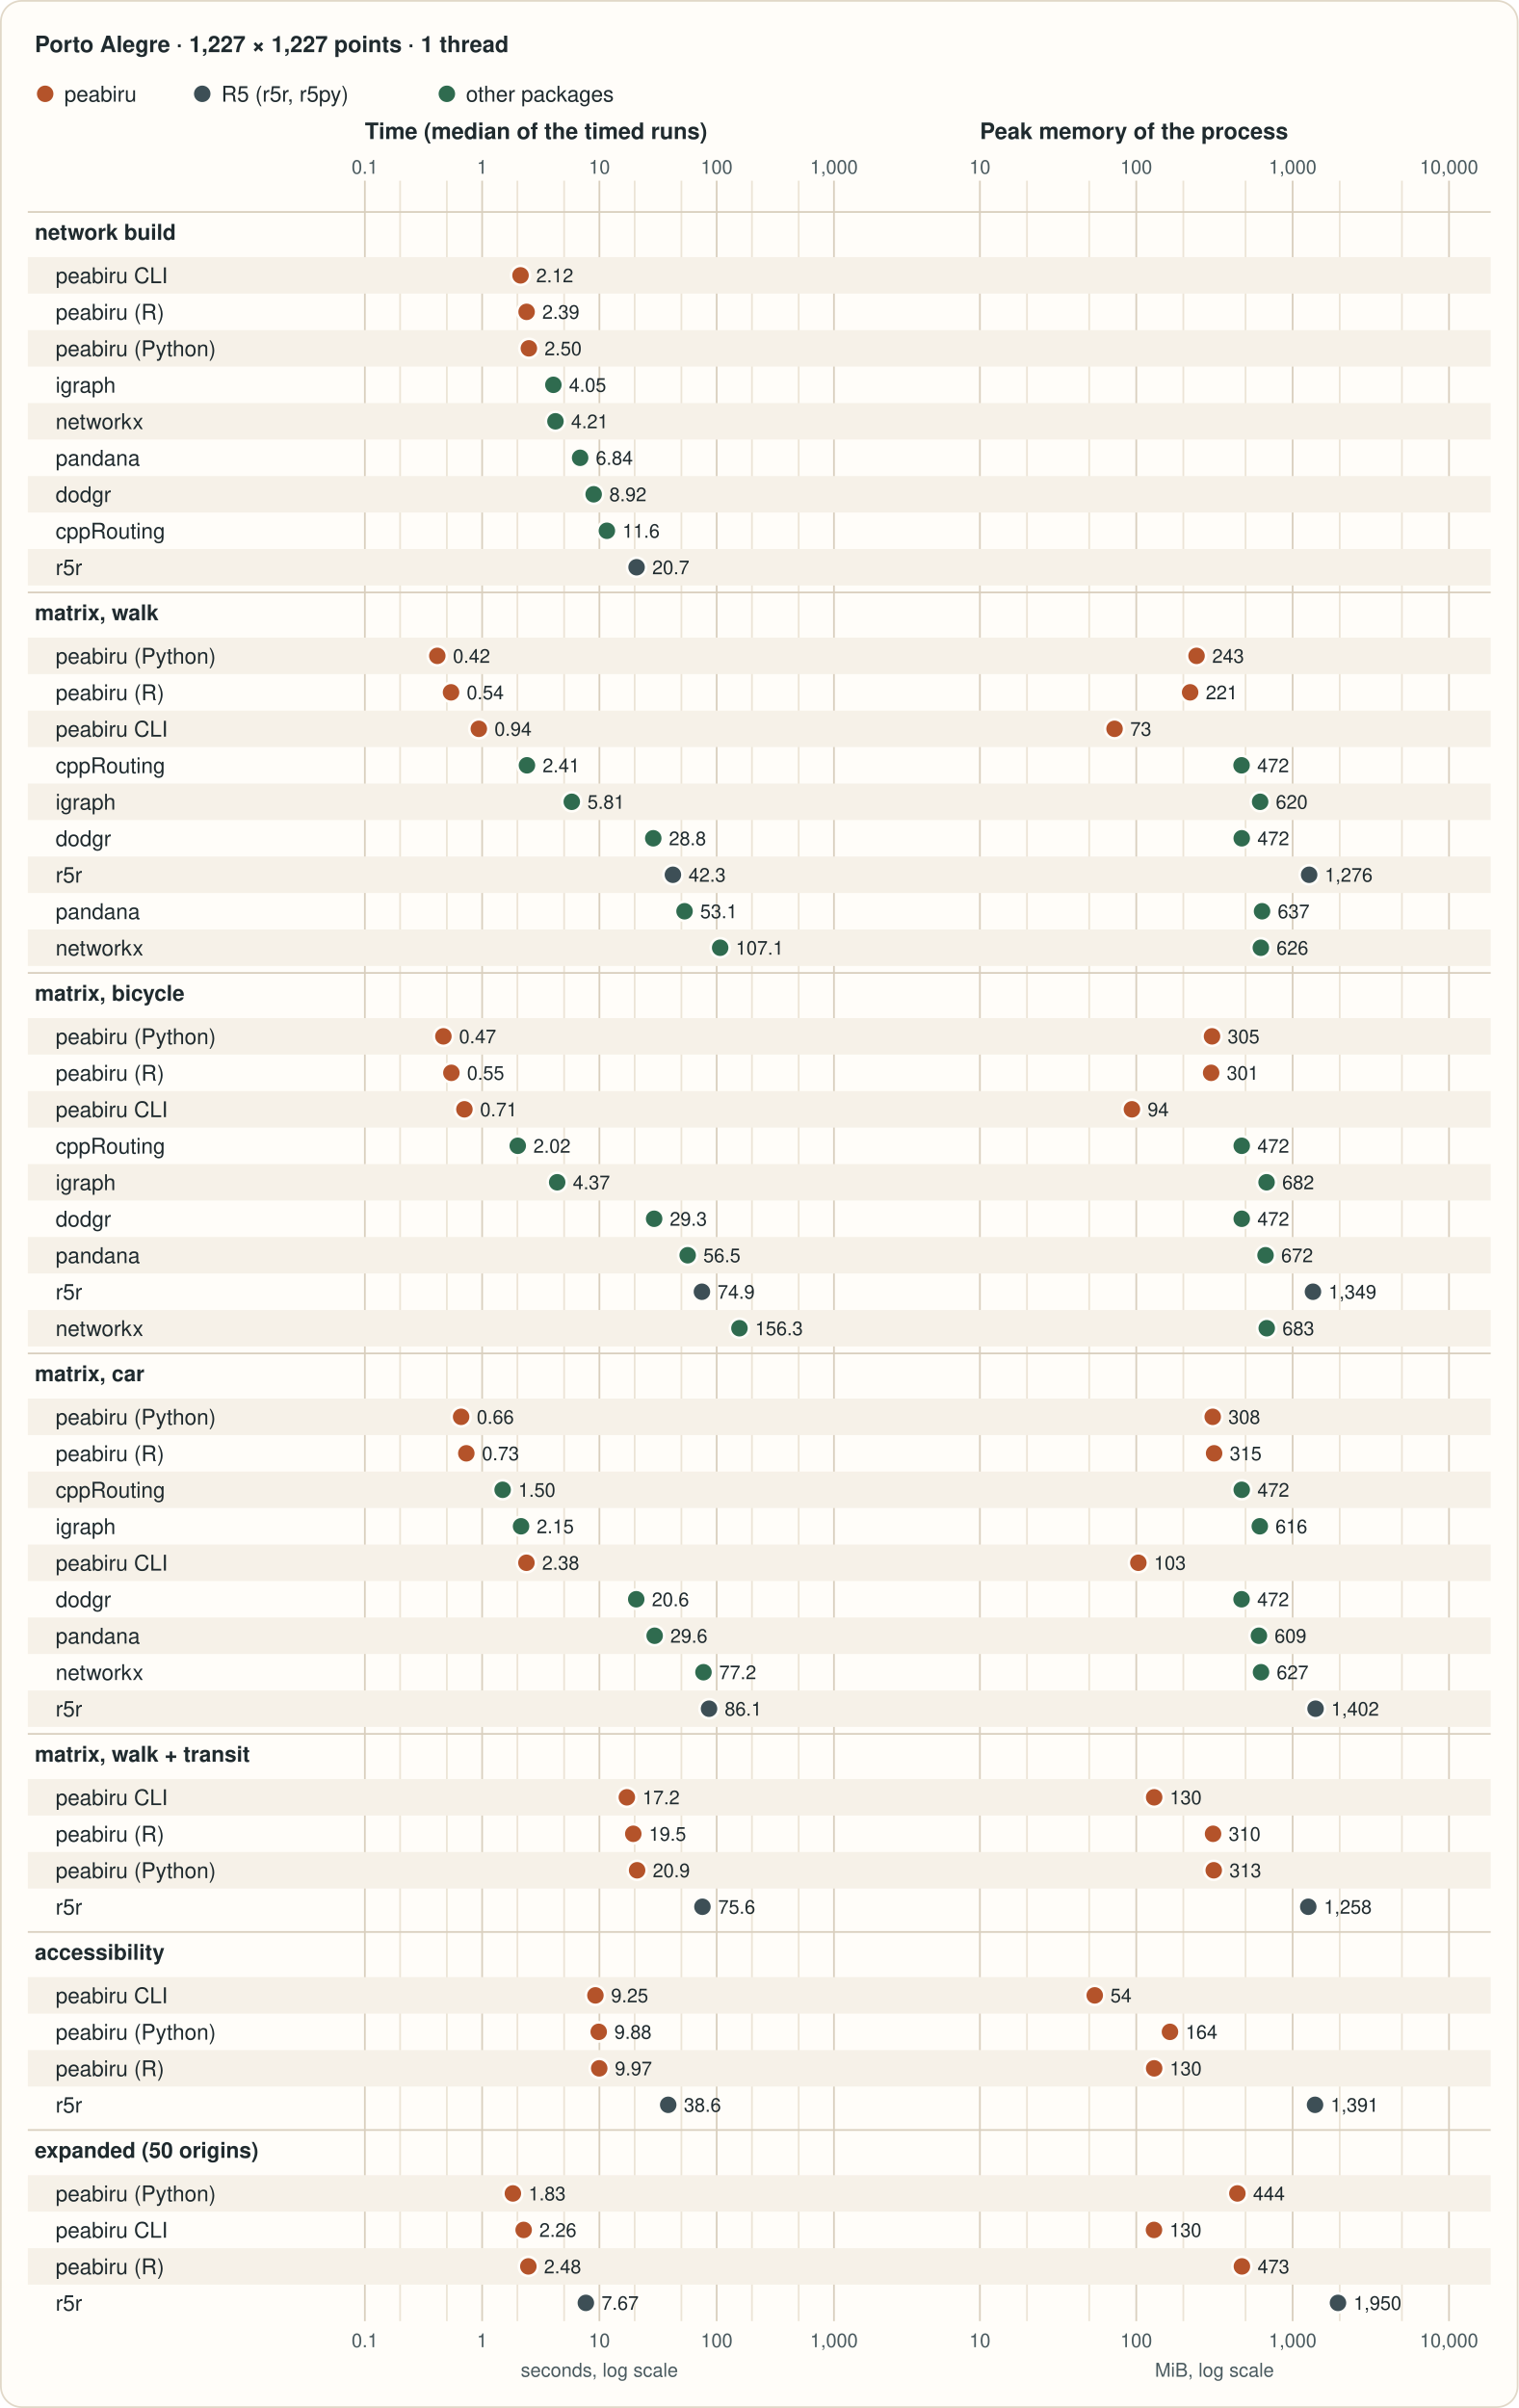
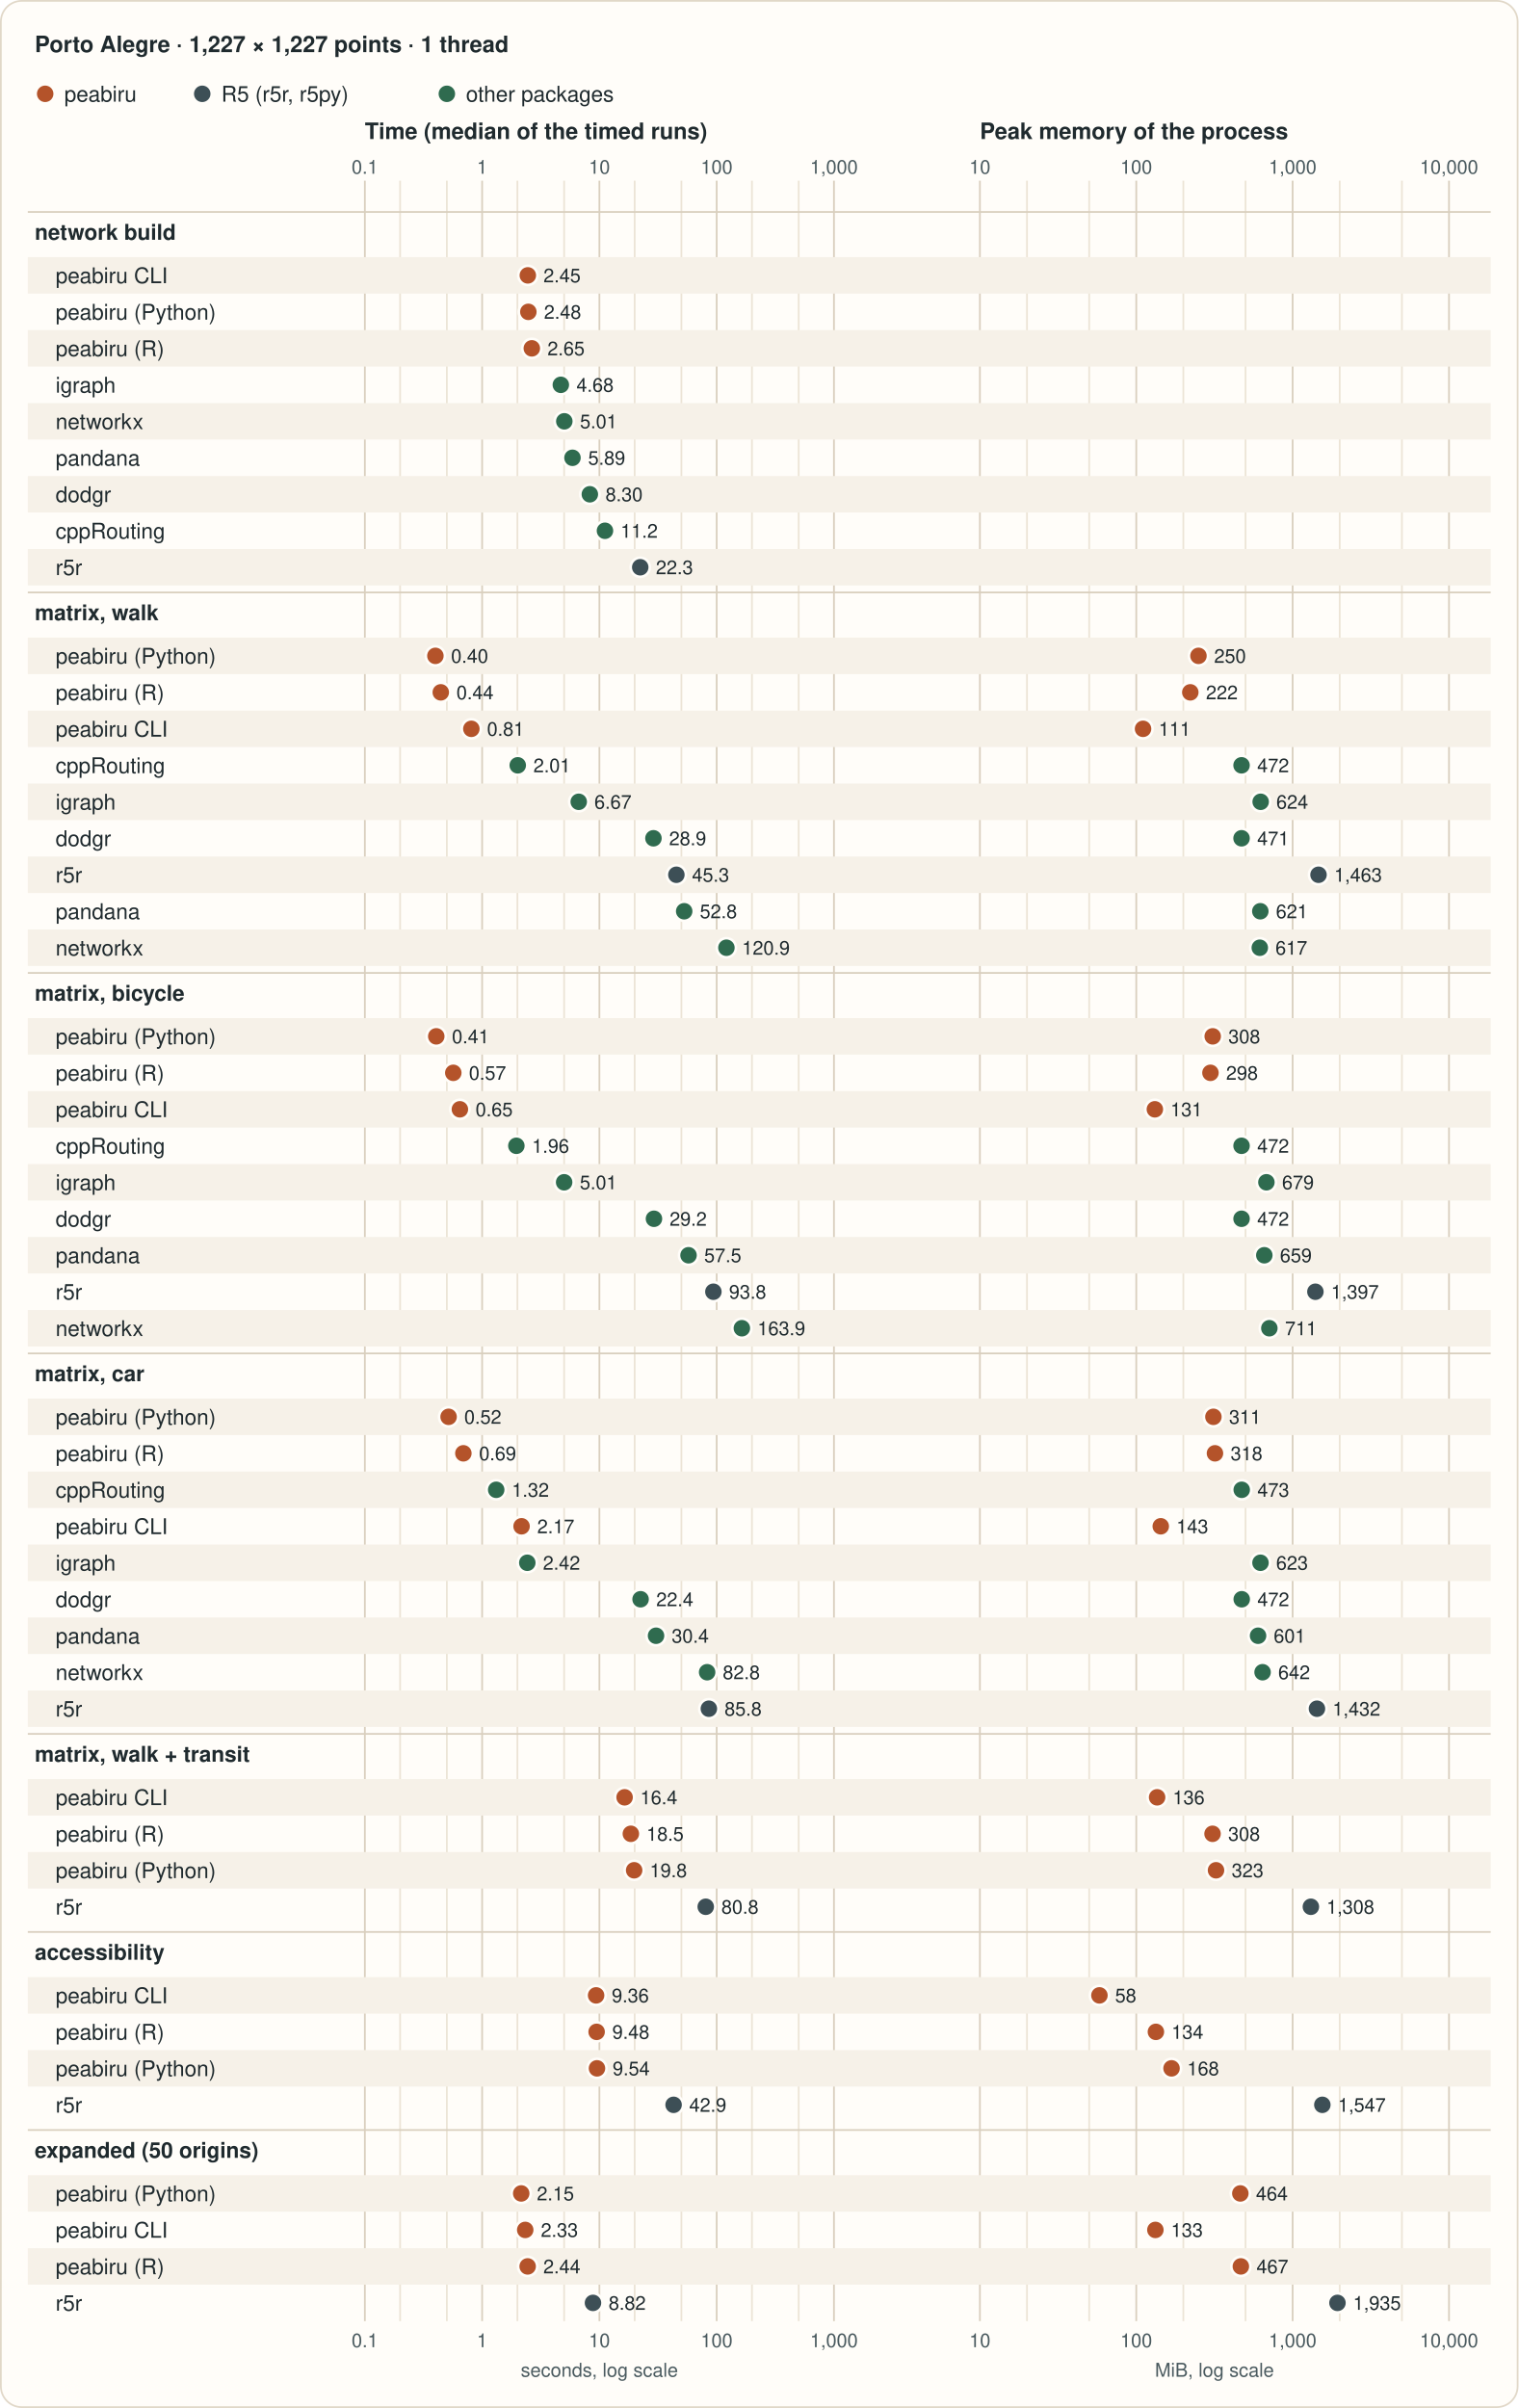
<svg xmlns="http://www.w3.org/2000/svg" viewBox="0 0 874 1386" width="874" height="1386" role="img" aria-labelledby="title desc">
  <style>
    .panel { fill: #fffdf9; stroke: #e1d8c8; }
    .t { font-family: 'Helvetica Neue', Helvetica, Arial, sans-serif; font-size: 13px; fill: #1f2a2e; }
    .s { font-size: 12.5px; }
    .xs { font-size: 11px; fill: #4a5a5f; }
    .v { fill: #1f2a2e; font-variant-numeric: tabular-nums; }
    .h { font-weight: 700; }
    .band { fill: #f6f1e8; }
    .sep { stroke: #d9cfbe; stroke-width: 1; }
    .grid { stroke: #d9cfbe; stroke-width: 1; }
    .grid2 { stroke: #ece4d6; stroke-width: 1; }
    circle { stroke: #fffdf9; stroke-width: 1.5; }
    .f-peabiru { fill: #b4532a; }
    .f-r5 { fill: #3d4f56; }
    .f-other { fill: #2f6b4f; }
    @media (prefers-color-scheme: dark) {
      .panel { fill: #1d2427; stroke: #34403f; }
      .t { fill: #ece6da; }
      .xs { fill: #a9b4b6; }
      .v { fill: #ece6da; }
      .band { fill: #222a2d; }
      .sep, .grid { stroke: #3e4a4c; }
      .grid2 { stroke: #2c3538; }
      circle { stroke: #1d2427; }
      .f-peabiru { fill: #e98a5c; }
      .f-r5 { fill: #c6d0d2; }
      .f-other { fill: #6fbf95; }
    }
  </style>
  <rect class="panel" x="0.5" y="0.5" width="873" height="1385" rx="12" />
  <text class="t h" x="20" y="30">Porto Alegre · 1,227 × 1,227 points · 1 thread</text>
  <circle class="f-peabiru" cx="26" cy="54" r="5.5" />
  <text class="t s" x="37" y="58.5">peabiru</text>
  <circle class="f-r5" cx="116.4" cy="54" r="5.5" />
  <text class="t s" x="127.4" y="58.5">R5 (r5r, r5py)</text>
  <circle class="f-other" cx="257.2" cy="54" r="5.5" />
  <text class="t s" x="268.2" y="58.5">other packages</text>
  <text class="t h" x="210" y="80">Time (median of the timed runs)</text>
  <line class="grid" x1="210.0" y1="104" x2="210.0" y2="1336" />
  <text class="t xs" x="210.0" y="100" text-anchor="middle">0.1</text>
  <text class="t xs" x="210.0" y="1351" text-anchor="middle">0.1</text>
  <line class="grid2" x1="230.3" y1="104" x2="230.3" y2="1336" />
  <line class="grid2" x1="257.2" y1="104" x2="257.2" y2="1336" />
  <line class="grid" x1="277.5" y1="104" x2="277.5" y2="1336" />
  <text class="t xs" x="277.5" y="100" text-anchor="middle">1</text>
  <text class="t xs" x="277.5" y="1351" text-anchor="middle">1</text>
  <line class="grid2" x1="297.8" y1="104" x2="297.8" y2="1336" />
  <line class="grid2" x1="324.7" y1="104" x2="324.7" y2="1336" />
  <line class="grid" x1="345.0" y1="104" x2="345.0" y2="1336" />
  <text class="t xs" x="345.0" y="100" text-anchor="middle">10</text>
  <text class="t xs" x="345.0" y="1351" text-anchor="middle">10</text>
  <line class="grid2" x1="365.3" y1="104" x2="365.3" y2="1336" />
  <line class="grid2" x1="392.2" y1="104" x2="392.2" y2="1336" />
  <line class="grid" x1="412.5" y1="104" x2="412.5" y2="1336" />
  <text class="t xs" x="412.5" y="100" text-anchor="middle">100</text>
  <text class="t xs" x="412.5" y="1351" text-anchor="middle">100</text>
  <line class="grid2" x1="432.8" y1="104" x2="432.8" y2="1336" />
  <line class="grid2" x1="459.7" y1="104" x2="459.7" y2="1336" />
  <line class="grid" x1="480.0" y1="104" x2="480.0" y2="1336" />
  <text class="t xs" x="480.0" y="100" text-anchor="middle">1,000</text>
  <text class="t xs" x="480.0" y="1351" text-anchor="middle">1,000</text>
  <text class="t xs" x="345.0" y="1368" text-anchor="middle">seconds, log scale</text>
  <text class="t h" x="564" y="80">Peak memory of the process</text>
  <line class="grid" x1="564.0" y1="104" x2="564.0" y2="1336" />
  <text class="t xs" x="564.0" y="100" text-anchor="middle">10</text>
  <text class="t xs" x="564.0" y="1351" text-anchor="middle">10</text>
  <line class="grid2" x1="591.1" y1="104" x2="591.1" y2="1336" />
  <line class="grid2" x1="626.9" y1="104" x2="626.9" y2="1336" />
  <line class="grid" x1="654.0" y1="104" x2="654.0" y2="1336" />
  <text class="t xs" x="654.0" y="100" text-anchor="middle">100</text>
  <text class="t xs" x="654.0" y="1351" text-anchor="middle">100</text>
  <line class="grid2" x1="681.1" y1="104" x2="681.1" y2="1336" />
  <line class="grid2" x1="716.9" y1="104" x2="716.9" y2="1336" />
  <line class="grid" x1="744.0" y1="104" x2="744.0" y2="1336" />
  <text class="t xs" x="744.0" y="100" text-anchor="middle">1,000</text>
  <text class="t xs" x="744.0" y="1351" text-anchor="middle">1,000</text>
  <line class="grid2" x1="771.1" y1="104" x2="771.1" y2="1336" />
  <line class="grid2" x1="806.9" y1="104" x2="806.9" y2="1336" />
  <line class="grid" x1="834.0" y1="104" x2="834.0" y2="1336" />
  <text class="t xs" x="834.0" y="100" text-anchor="middle">10,000</text>
  <text class="t xs" x="834.0" y="1351" text-anchor="middle">10,000</text>
  <text class="t xs" x="699.0" y="1368" text-anchor="middle">MiB, log scale</text>
  <text class="t h s" x="20" y="138">network build</text>
  <line class="sep" x1="16" y1="122" x2="858" y2="122" />
  <rect class="band" x="16" y="148" width="842" height="21" />
  <text class="t s" x="32" y="163.0">peabiru CLI</text>
-   <circle class="f-peabiru" cx="299.6" cy="158.5" r="5.5" />
-   <text class="t xs v" x="308.6" y="162.5" text-anchor="start">2.12</text>
-   <text class="t s" x="32" y="184.0">peabiru (R)</text>
-   <circle class="f-peabiru" cx="303.1" cy="179.5" r="5.5" />
-   <text class="t xs v" x="312.1" y="183.5" text-anchor="start">2.39</text>
+   <circle class="f-peabiru" cx="303.8" cy="158.5" r="5.5" />
+   <text class="t xs v" x="312.8" y="162.5" text-anchor="start">2.45</text>
+   <text class="t s" x="32" y="184.0">peabiru (Python)</text>
+   <circle class="f-peabiru" cx="304.1" cy="179.5" r="5.5" />
+   <text class="t xs v" x="313.1" y="183.5" text-anchor="start">2.48</text>
  <rect class="band" x="16" y="190" width="842" height="21" />
-   <text class="t s" x="32" y="205.0">peabiru (Python)</text>
-   <circle class="f-peabiru" cx="304.4" cy="200.5" r="5.5" />
-   <text class="t xs v" x="313.4" y="204.5" text-anchor="start">2.50</text>
+   <text class="t s" x="32" y="205.0">peabiru (R)</text>
+   <circle class="f-peabiru" cx="306.1" cy="200.5" r="5.5" />
+   <text class="t xs v" x="315.1" y="204.5" text-anchor="start">2.65</text>
  <text class="t s" x="32" y="226.0">igraph</text>
-   <circle class="f-other" cx="318.5" cy="221.5" r="5.5" />
-   <text class="t xs v" x="327.5" y="225.5" text-anchor="start">4.05</text>
+   <circle class="f-other" cx="322.8" cy="221.5" r="5.5" />
+   <text class="t xs v" x="331.8" y="225.5" text-anchor="start">4.68</text>
  <rect class="band" x="16" y="232" width="842" height="21" />
  <text class="t s" x="32" y="247.0">networkx</text>
-   <circle class="f-other" cx="319.7" cy="242.5" r="5.5" />
-   <text class="t xs v" x="328.7" y="246.5" text-anchor="start">4.21</text>
+   <circle class="f-other" cx="324.8" cy="242.5" r="5.5" />
+   <text class="t xs v" x="333.8" y="246.5" text-anchor="start">5.01</text>
  <text class="t s" x="32" y="268.0">pandana</text>
-   <circle class="f-other" cx="333.9" cy="263.5" r="5.5" />
-   <text class="t xs v" x="342.9" y="267.5" text-anchor="start">6.84</text>
+   <circle class="f-other" cx="329.5" cy="263.5" r="5.5" />
+   <text class="t xs v" x="338.5" y="267.5" text-anchor="start">5.89</text>
  <rect class="band" x="16" y="274" width="842" height="21" />
  <text class="t s" x="32" y="289.0">dodgr</text>
-   <circle class="f-other" cx="341.7" cy="284.5" r="5.5" />
-   <text class="t xs v" x="350.7" y="288.5" text-anchor="start">8.92</text>
+   <circle class="f-other" cx="339.5" cy="284.5" r="5.5" />
+   <text class="t xs v" x="348.5" y="288.5" text-anchor="start">8.30</text>
  <text class="t s" x="32" y="310.0">cppRouting</text>
-   <circle class="f-other" cx="349.3" cy="305.5" r="5.5" />
-   <text class="t xs v" x="358.3" y="309.5" text-anchor="start">11.6</text>
+   <circle class="f-other" cx="348.2" cy="305.5" r="5.5" />
+   <text class="t xs v" x="357.2" y="309.5" text-anchor="start">11.2</text>
  <rect class="band" x="16" y="316" width="842" height="21" />
  <text class="t s" x="32" y="331.0">r5r</text>
-   <circle class="f-r5" cx="366.4" cy="326.5" r="5.5" />
-   <text class="t xs v" x="375.4" y="330.5" text-anchor="start">20.7</text>
+   <circle class="f-r5" cx="368.5" cy="326.5" r="5.5" />
+   <text class="t xs v" x="377.5" y="330.5" text-anchor="start">22.3</text>
  <text class="t h s" x="20" y="357">matrix, walk</text>
  <line class="sep" x1="16" y1="341" x2="858" y2="341" />
  <rect class="band" x="16" y="367" width="842" height="21" />
  <text class="t s" x="32" y="382.0">peabiru (Python)</text>
-   <circle class="f-peabiru" cx="251.7" cy="377.5" r="5.5" />
-   <text class="t xs v" x="260.7" y="381.5" text-anchor="start">0.42</text>
-   <circle class="f-peabiru" cx="688.7" cy="377.5" r="5.5" />
-   <text class="t xs v" x="697.7" y="381.5" text-anchor="start">243</text>
+   <circle class="f-peabiru" cx="250.6" cy="377.5" r="5.5" />
+   <text class="t xs v" x="259.6" y="381.5" text-anchor="start">0.40</text>
+   <circle class="f-peabiru" cx="689.8" cy="377.5" r="5.5" />
+   <text class="t xs v" x="698.8" y="381.5" text-anchor="start">250</text>
  <text class="t s" x="32" y="403.0">peabiru (R)</text>
-   <circle class="f-peabiru" cx="259.6" cy="398.5" r="5.5" />
-   <text class="t xs v" x="268.6" y="402.5" text-anchor="start">0.54</text>
-   <circle class="f-peabiru" cx="685.0" cy="398.5" r="5.5" />
-   <text class="t xs v" x="694.0" y="402.5" text-anchor="start">221</text>
+   <circle class="f-peabiru" cx="253.7" cy="398.5" r="5.5" />
+   <text class="t xs v" x="262.7" y="402.5" text-anchor="start">0.44</text>
+   <circle class="f-peabiru" cx="685.1" cy="398.5" r="5.5" />
+   <text class="t xs v" x="694.1" y="402.5" text-anchor="start">222</text>
  <rect class="band" x="16" y="409" width="842" height="21" />
  <text class="t s" x="32" y="424.0">peabiru CLI</text>
-   <circle class="f-peabiru" cx="275.6" cy="419.5" r="5.5" />
-   <text class="t xs v" x="284.6" y="423.5" text-anchor="start">0.94</text>
-   <circle class="f-peabiru" cx="641.5" cy="419.5" r="5.5" />
-   <text class="t xs v" x="650.5" y="423.5" text-anchor="start">73</text>
+   <circle class="f-peabiru" cx="271.3" cy="419.5" r="5.5" />
+   <text class="t xs v" x="280.3" y="423.5" text-anchor="start">0.81</text>
+   <circle class="f-peabiru" cx="657.9" cy="419.5" r="5.5" />
+   <text class="t xs v" x="666.9" y="423.5" text-anchor="start">111</text>
  <text class="t s" x="32" y="445.0">cppRouting</text>
-   <circle class="f-other" cx="303.3" cy="440.5" r="5.5" />
-   <text class="t xs v" x="312.3" y="444.5" text-anchor="start">2.41</text>
+   <circle class="f-other" cx="298.0" cy="440.5" r="5.5" />
+   <text class="t xs v" x="307.0" y="444.5" text-anchor="start">2.01</text>
  <circle class="f-other" cx="714.6" cy="440.5" r="5.5" />
  <text class="t xs v" x="723.6" y="444.5" text-anchor="start">472</text>
  <rect class="band" x="16" y="451" width="842" height="21" />
  <text class="t s" x="32" y="466.0">igraph</text>
-   <circle class="f-other" cx="329.1" cy="461.5" r="5.5" />
-   <text class="t xs v" x="338.1" y="465.5" text-anchor="start">5.81</text>
-   <circle class="f-other" cx="725.3" cy="461.5" r="5.5" />
-   <text class="t xs v" x="734.3" y="465.5" text-anchor="start">620</text>
+   <circle class="f-other" cx="333.1" cy="461.5" r="5.5" />
+   <text class="t xs v" x="342.1" y="465.5" text-anchor="start">6.67</text>
+   <circle class="f-other" cx="725.6" cy="461.5" r="5.5" />
+   <text class="t xs v" x="734.6" y="465.5" text-anchor="start">624</text>
  <text class="t s" x="32" y="487.0">dodgr</text>
-   <circle class="f-other" cx="376.0" cy="482.5" r="5.5" />
-   <text class="t xs v" x="385.0" y="486.5" text-anchor="start">28.8</text>
-   <circle class="f-other" cx="714.7" cy="482.5" r="5.5" />
-   <text class="t xs v" x="723.7" y="486.5" text-anchor="start">472</text>
+   <circle class="f-other" cx="376.1" cy="482.5" r="5.5" />
+   <text class="t xs v" x="385.1" y="486.5" text-anchor="start">28.9</text>
+   <circle class="f-other" cx="714.6" cy="482.5" r="5.5" />
+   <text class="t xs v" x="723.6" y="486.5" text-anchor="start">471</text>
  <rect class="band" x="16" y="493" width="842" height="21" />
  <text class="t s" x="32" y="508.0">r5r</text>
-   <circle class="f-r5" cx="387.3" cy="503.5" r="5.5" />
-   <text class="t xs v" x="396.3" y="507.5" text-anchor="start">42.3</text>
-   <circle class="f-r5" cx="753.5" cy="503.5" r="5.5" />
-   <text class="t xs v" x="762.5" y="507.5" text-anchor="start">1,276</text>
+   <circle class="f-r5" cx="389.3" cy="503.5" r="5.5" />
+   <text class="t xs v" x="398.3" y="507.5" text-anchor="start">45.3</text>
+   <circle class="f-r5" cx="758.9" cy="503.5" r="5.5" />
+   <text class="t xs v" x="767.9" y="507.5" text-anchor="start">1,463</text>
  <text class="t s" x="32" y="529.0">pandana</text>
-   <circle class="f-other" cx="394.0" cy="524.5" r="5.5" />
-   <text class="t xs v" x="403.0" y="528.5" text-anchor="start">53.1</text>
-   <circle class="f-other" cx="726.4" cy="524.5" r="5.5" />
-   <text class="t xs v" x="735.4" y="528.5" text-anchor="start">637</text>
+   <circle class="f-other" cx="393.8" cy="524.5" r="5.5" />
+   <text class="t xs v" x="402.8" y="528.5" text-anchor="start">52.8</text>
+   <circle class="f-other" cx="725.4" cy="524.5" r="5.5" />
+   <text class="t xs v" x="734.4" y="528.5" text-anchor="start">621</text>
  <rect class="band" x="16" y="535" width="842" height="21" />
  <text class="t s" x="32" y="550.0">networkx</text>
-   <circle class="f-other" cx="414.5" cy="545.5" r="5.5" />
-   <text class="t xs v" x="423.5" y="549.5" text-anchor="start">107.1</text>
-   <circle class="f-other" cx="725.7" cy="545.5" r="5.5" />
-   <text class="t xs v" x="734.7" y="549.5" text-anchor="start">626</text>
+   <circle class="f-other" cx="418.1" cy="545.5" r="5.5" />
+   <text class="t xs v" x="427.1" y="549.5" text-anchor="start">120.9</text>
+   <circle class="f-other" cx="725.1" cy="545.5" r="5.5" />
+   <text class="t xs v" x="734.1" y="549.5" text-anchor="start">617</text>
  <text class="t h s" x="20" y="576">matrix, bicycle</text>
  <line class="sep" x1="16" y1="560" x2="858" y2="560" />
  <rect class="band" x="16" y="586" width="842" height="21" />
  <text class="t s" x="32" y="601.0">peabiru (Python)</text>
-   <circle class="f-peabiru" cx="255.2" cy="596.5" r="5.5" />
-   <text class="t xs v" x="264.2" y="600.5" text-anchor="start">0.47</text>
-   <circle class="f-peabiru" cx="697.6" cy="596.5" r="5.5" />
-   <text class="t xs v" x="706.6" y="600.5" text-anchor="start">305</text>
+   <circle class="f-peabiru" cx="251.1" cy="596.5" r="5.5" />
+   <text class="t xs v" x="260.1" y="600.5" text-anchor="start">0.41</text>
+   <circle class="f-peabiru" cx="698.0" cy="596.5" r="5.5" />
+   <text class="t xs v" x="707.0" y="600.5" text-anchor="start">308</text>
  <text class="t s" x="32" y="622.0">peabiru (R)</text>
-   <circle class="f-peabiru" cx="259.8" cy="617.5" r="5.5" />
-   <text class="t xs v" x="268.8" y="621.5" text-anchor="start">0.55</text>
-   <circle class="f-peabiru" cx="697.1" cy="617.5" r="5.5" />
-   <text class="t xs v" x="706.1" y="621.5" text-anchor="start">301</text>
+   <circle class="f-peabiru" cx="260.9" cy="617.5" r="5.5" />
+   <text class="t xs v" x="269.9" y="621.5" text-anchor="start">0.57</text>
+   <circle class="f-peabiru" cx="696.7" cy="617.5" r="5.5" />
+   <text class="t xs v" x="705.7" y="621.5" text-anchor="start">298</text>
  <rect class="band" x="16" y="628" width="842" height="21" />
  <text class="t s" x="32" y="643.0">peabiru CLI</text>
-   <circle class="f-peabiru" cx="267.3" cy="638.5" r="5.5" />
-   <text class="t xs v" x="276.3" y="642.5" text-anchor="start">0.71</text>
-   <circle class="f-peabiru" cx="651.5" cy="638.5" r="5.5" />
-   <text class="t xs v" x="660.5" y="642.5" text-anchor="start">94</text>
+   <circle class="f-peabiru" cx="264.7" cy="638.5" r="5.5" />
+   <text class="t xs v" x="273.7" y="642.5" text-anchor="start">0.65</text>
+   <circle class="f-peabiru" cx="664.7" cy="638.5" r="5.5" />
+   <text class="t xs v" x="673.7" y="642.5" text-anchor="start">131</text>
  <text class="t s" x="32" y="664.0">cppRouting</text>
-   <circle class="f-other" cx="298.0" cy="659.5" r="5.5" />
-   <text class="t xs v" x="307.0" y="663.5" text-anchor="start">2.02</text>
-   <circle class="f-other" cx="714.7" cy="659.5" r="5.5" />
-   <text class="t xs v" x="723.7" y="663.5" text-anchor="start">472</text>
+   <circle class="f-other" cx="297.2" cy="659.5" r="5.5" />
+   <text class="t xs v" x="306.2" y="663.5" text-anchor="start">1.96</text>
+   <circle class="f-other" cx="714.6" cy="659.5" r="5.5" />
+   <text class="t xs v" x="723.6" y="663.5" text-anchor="start">472</text>
  <rect class="band" x="16" y="670" width="842" height="21" />
  <text class="t s" x="32" y="685.0">igraph</text>
-   <circle class="f-other" cx="320.7" cy="680.5" r="5.5" />
-   <text class="t xs v" x="329.7" y="684.5" text-anchor="start">4.37</text>
-   <circle class="f-other" cx="729.0" cy="680.5" r="5.5" />
-   <text class="t xs v" x="738.0" y="684.5" text-anchor="start">682</text>
+   <circle class="f-other" cx="324.7" cy="680.5" r="5.5" />
+   <text class="t xs v" x="333.7" y="684.5" text-anchor="start">5.01</text>
+   <circle class="f-other" cx="728.9" cy="680.5" r="5.5" />
+   <text class="t xs v" x="737.9" y="684.5" text-anchor="start">679</text>
  <text class="t s" x="32" y="706.0">dodgr</text>
-   <circle class="f-other" cx="376.5" cy="701.5" r="5.5" />
-   <text class="t xs v" x="385.5" y="705.5" text-anchor="start">29.3</text>
-   <circle class="f-other" cx="714.7" cy="701.5" r="5.5" />
-   <text class="t xs v" x="723.7" y="705.5" text-anchor="start">472</text>
+   <circle class="f-other" cx="376.4" cy="701.5" r="5.5" />
+   <text class="t xs v" x="385.4" y="705.5" text-anchor="start">29.2</text>
+   <circle class="f-other" cx="714.6" cy="701.5" r="5.5" />
+   <text class="t xs v" x="723.6" y="705.5" text-anchor="start">472</text>
  <rect class="band" x="16" y="712" width="842" height="21" />
  <text class="t s" x="32" y="727.0">pandana</text>
-   <circle class="f-other" cx="395.8" cy="722.5" r="5.5" />
-   <text class="t xs v" x="404.8" y="726.5" text-anchor="start">56.5</text>
-   <circle class="f-other" cx="728.4" cy="722.5" r="5.5" />
-   <text class="t xs v" x="737.4" y="726.5" text-anchor="start">672</text>
+   <circle class="f-other" cx="396.3" cy="722.5" r="5.5" />
+   <text class="t xs v" x="405.3" y="726.5" text-anchor="start">57.5</text>
+   <circle class="f-other" cx="727.7" cy="722.5" r="5.5" />
+   <text class="t xs v" x="736.7" y="726.5" text-anchor="start">659</text>
  <text class="t s" x="32" y="748.0">r5r</text>
-   <circle class="f-r5" cx="404.0" cy="743.5" r="5.5" />
-   <text class="t xs v" x="413.0" y="747.5" text-anchor="start">74.9</text>
-   <circle class="f-r5" cx="755.7" cy="743.5" r="5.5" />
-   <text class="t xs v" x="764.7" y="747.5" text-anchor="start">1,349</text>
+   <circle class="f-r5" cx="410.6" cy="743.5" r="5.5" />
+   <text class="t xs v" x="419.6" y="747.5" text-anchor="start">93.8</text>
+   <circle class="f-r5" cx="757.1" cy="743.5" r="5.5" />
+   <text class="t xs v" x="766.1" y="747.5" text-anchor="start">1,397</text>
  <rect class="band" x="16" y="754" width="842" height="21" />
  <text class="t s" x="32" y="769.0">networkx</text>
-   <circle class="f-other" cx="425.6" cy="764.5" r="5.5" />
-   <text class="t xs v" x="434.6" y="768.5" text-anchor="start">156.3</text>
-   <circle class="f-other" cx="729.1" cy="764.5" r="5.5" />
-   <text class="t xs v" x="738.1" y="768.5" text-anchor="start">683</text>
+   <circle class="f-other" cx="427.0" cy="764.5" r="5.5" />
+   <text class="t xs v" x="436.0" y="768.5" text-anchor="start">163.9</text>
+   <circle class="f-other" cx="730.6" cy="764.5" r="5.5" />
+   <text class="t xs v" x="739.6" y="768.5" text-anchor="start">711</text>
  <text class="t h s" x="20" y="795">matrix, car</text>
  <line class="sep" x1="16" y1="779" x2="858" y2="779" />
  <rect class="band" x="16" y="805" width="842" height="21" />
  <text class="t s" x="32" y="820.0">peabiru (Python)</text>
-   <circle class="f-peabiru" cx="265.4" cy="815.5" r="5.5" />
-   <text class="t xs v" x="274.4" y="819.5" text-anchor="start">0.66</text>
-   <circle class="f-peabiru" cx="698.0" cy="815.5" r="5.5" />
-   <text class="t xs v" x="707.0" y="819.5" text-anchor="start">308</text>
+   <circle class="f-peabiru" cx="258.2" cy="815.5" r="5.5" />
+   <text class="t xs v" x="267.2" y="819.5" text-anchor="start">0.52</text>
+   <circle class="f-peabiru" cx="698.4" cy="815.5" r="5.5" />
+   <text class="t xs v" x="707.4" y="819.5" text-anchor="start">311</text>
  <text class="t s" x="32" y="841.0">peabiru (R)</text>
-   <circle class="f-peabiru" cx="268.4" cy="836.5" r="5.5" />
-   <text class="t xs v" x="277.4" y="840.5" text-anchor="start">0.73</text>
-   <circle class="f-peabiru" cx="698.8" cy="836.5" r="5.5" />
-   <text class="t xs v" x="707.8" y="840.5" text-anchor="start">315</text>
+   <circle class="f-peabiru" cx="266.7" cy="836.5" r="5.5" />
+   <text class="t xs v" x="275.7" y="840.5" text-anchor="start">0.69</text>
+   <circle class="f-peabiru" cx="699.3" cy="836.5" r="5.5" />
+   <text class="t xs v" x="708.3" y="840.5" text-anchor="start">318</text>
  <rect class="band" x="16" y="847" width="842" height="21" />
  <text class="t s" x="32" y="862.0">cppRouting</text>
-   <circle class="f-other" cx="289.3" cy="857.5" r="5.5" />
-   <text class="t xs v" x="298.3" y="861.5" text-anchor="start">1.50</text>
+   <circle class="f-other" cx="285.6" cy="857.5" r="5.5" />
+   <text class="t xs v" x="294.6" y="861.5" text-anchor="start">1.32</text>
  <circle class="f-other" cx="714.7" cy="857.5" r="5.5" />
-   <text class="t xs v" x="723.7" y="861.5" text-anchor="start">472</text>
-   <text class="t s" x="32" y="883.0">igraph</text>
-   <circle class="f-other" cx="299.9" cy="878.5" r="5.5" />
-   <text class="t xs v" x="308.9" y="882.5" text-anchor="start">2.15</text>
-   <circle class="f-other" cx="725.1" cy="878.5" r="5.5" />
-   <text class="t xs v" x="734.1" y="882.5" text-anchor="start">616</text>
+   <text class="t xs v" x="723.7" y="861.5" text-anchor="start">473</text>
+   <text class="t s" x="32" y="883.0">peabiru CLI</text>
+   <circle class="f-peabiru" cx="300.2" cy="878.5" r="5.5" />
+   <text class="t xs v" x="309.2" y="882.5" text-anchor="start">2.17</text>
+   <circle class="f-peabiru" cx="668.1" cy="878.5" r="5.5" />
+   <text class="t xs v" x="677.1" y="882.5" text-anchor="start">143</text>
  <rect class="band" x="16" y="889" width="842" height="21" />
-   <text class="t s" x="32" y="904.0">peabiru CLI</text>
-   <circle class="f-peabiru" cx="303.0" cy="899.5" r="5.5" />
-   <text class="t xs v" x="312.0" y="903.5" text-anchor="start">2.38</text>
-   <circle class="f-peabiru" cx="655.2" cy="899.5" r="5.5" />
-   <text class="t xs v" x="664.2" y="903.5" text-anchor="start">103</text>
+   <text class="t s" x="32" y="904.0">igraph</text>
+   <circle class="f-other" cx="303.5" cy="899.5" r="5.5" />
+   <text class="t xs v" x="312.5" y="903.5" text-anchor="start">2.42</text>
+   <circle class="f-other" cx="725.5" cy="899.5" r="5.5" />
+   <text class="t xs v" x="734.5" y="903.5" text-anchor="start">623</text>
  <text class="t s" x="32" y="925.0">dodgr</text>
-   <circle class="f-other" cx="366.2" cy="920.5" r="5.5" />
-   <text class="t xs v" x="375.2" y="924.5" text-anchor="start">20.6</text>
-   <circle class="f-other" cx="714.6" cy="920.5" r="5.5" />
-   <text class="t xs v" x="723.6" y="924.5" text-anchor="start">472</text>
+   <circle class="f-other" cx="368.7" cy="920.5" r="5.5" />
+   <text class="t xs v" x="377.7" y="924.5" text-anchor="start">22.4</text>
+   <circle class="f-other" cx="714.7" cy="920.5" r="5.5" />
+   <text class="t xs v" x="723.7" y="924.5" text-anchor="start">472</text>
  <rect class="band" x="16" y="931" width="842" height="21" />
  <text class="t s" x="32" y="946.0">pandana</text>
-   <circle class="f-other" cx="376.8" cy="941.5" r="5.5" />
-   <text class="t xs v" x="385.8" y="945.5" text-anchor="start">29.6</text>
-   <circle class="f-other" cx="724.6" cy="941.5" r="5.5" />
-   <text class="t xs v" x="733.6" y="945.5" text-anchor="start">609</text>
+   <circle class="f-other" cx="377.6" cy="941.5" r="5.5" />
+   <text class="t xs v" x="386.6" y="945.5" text-anchor="start">30.4</text>
+   <circle class="f-other" cx="724.1" cy="941.5" r="5.5" />
+   <text class="t xs v" x="733.1" y="945.5" text-anchor="start">601</text>
  <text class="t s" x="32" y="967.0">networkx</text>
-   <circle class="f-other" cx="404.9" cy="962.5" r="5.5" />
-   <text class="t xs v" x="413.9" y="966.5" text-anchor="start">77.2</text>
-   <circle class="f-other" cx="725.8" cy="962.5" r="5.5" />
-   <text class="t xs v" x="734.8" y="966.5" text-anchor="start">627</text>
+   <circle class="f-other" cx="407.0" cy="962.5" r="5.5" />
+   <text class="t xs v" x="416.0" y="966.5" text-anchor="start">82.8</text>
+   <circle class="f-other" cx="726.7" cy="962.5" r="5.5" />
+   <text class="t xs v" x="735.7" y="966.5" text-anchor="start">642</text>
  <rect class="band" x="16" y="973" width="842" height="21" />
  <text class="t s" x="32" y="988.0">r5r</text>
-   <circle class="f-r5" cx="408.1" cy="983.5" r="5.5" />
-   <text class="t xs v" x="417.1" y="987.5" text-anchor="start">86.1</text>
-   <circle class="f-r5" cx="757.2" cy="983.5" r="5.5" />
-   <text class="t xs v" x="766.2" y="987.5" text-anchor="start">1,402</text>
+   <circle class="f-r5" cx="408.0" cy="983.5" r="5.5" />
+   <text class="t xs v" x="417.0" y="987.5" text-anchor="start">85.8</text>
+   <circle class="f-r5" cx="758.0" cy="983.5" r="5.5" />
+   <text class="t xs v" x="767.0" y="987.5" text-anchor="start">1,432</text>
  <text class="t h s" x="20" y="1014">matrix, walk + transit</text>
  <line class="sep" x1="16" y1="998" x2="858" y2="998" />
  <rect class="band" x="16" y="1024" width="842" height="21" />
  <text class="t s" x="32" y="1039.0">peabiru CLI</text>
-   <circle class="f-peabiru" cx="360.8" cy="1034.5" r="5.5" />
-   <text class="t xs v" x="369.8" y="1038.5" text-anchor="start">17.2</text>
-   <circle class="f-peabiru" cx="664.3" cy="1034.5" r="5.5" />
-   <text class="t xs v" x="673.3" y="1038.5" text-anchor="start">130</text>
+   <circle class="f-peabiru" cx="359.5" cy="1034.5" r="5.5" />
+   <text class="t xs v" x="368.5" y="1038.5" text-anchor="start">16.4</text>
+   <circle class="f-peabiru" cx="666.0" cy="1034.5" r="5.5" />
+   <text class="t xs v" x="675.0" y="1038.5" text-anchor="start">136</text>
  <text class="t s" x="32" y="1060.0">peabiru (R)</text>
-   <circle class="f-peabiru" cx="364.5" cy="1055.5" r="5.5" />
-   <text class="t xs v" x="373.5" y="1059.5" text-anchor="start">19.5</text>
-   <circle class="f-peabiru" cx="698.2" cy="1055.5" r="5.5" />
-   <text class="t xs v" x="707.2" y="1059.5" text-anchor="start">310</text>
+   <circle class="f-peabiru" cx="363.1" cy="1055.5" r="5.5" />
+   <text class="t xs v" x="372.1" y="1059.5" text-anchor="start">18.5</text>
+   <circle class="f-peabiru" cx="697.9" cy="1055.5" r="5.5" />
+   <text class="t xs v" x="706.9" y="1059.5" text-anchor="start">308</text>
  <rect class="band" x="16" y="1066" width="842" height="21" />
  <text class="t s" x="32" y="1081.0">peabiru (Python)</text>
-   <circle class="f-peabiru" cx="366.7" cy="1076.5" r="5.5" />
-   <text class="t xs v" x="375.7" y="1080.5" text-anchor="start">20.9</text>
-   <circle class="f-peabiru" cx="698.6" cy="1076.5" r="5.5" />
-   <text class="t xs v" x="707.6" y="1080.5" text-anchor="start">313</text>
+   <circle class="f-peabiru" cx="365.0" cy="1076.5" r="5.5" />
+   <text class="t xs v" x="374.0" y="1080.5" text-anchor="start">19.8</text>
+   <circle class="f-peabiru" cx="699.9" cy="1076.5" r="5.5" />
+   <text class="t xs v" x="708.9" y="1080.5" text-anchor="start">323</text>
  <text class="t s" x="32" y="1102.0">r5r</text>
-   <circle class="f-r5" cx="404.3" cy="1097.5" r="5.5" />
-   <text class="t xs v" x="413.3" y="1101.5" text-anchor="start">75.6</text>
-   <circle class="f-r5" cx="753.0" cy="1097.5" r="5.5" />
-   <text class="t xs v" x="762.0" y="1101.5" text-anchor="start">1,258</text>
+   <circle class="f-r5" cx="406.2" cy="1097.5" r="5.5" />
+   <text class="t xs v" x="415.2" y="1101.5" text-anchor="start">80.8</text>
+   <circle class="f-r5" cx="754.5" cy="1097.5" r="5.5" />
+   <text class="t xs v" x="763.5" y="1101.5" text-anchor="start">1,308</text>
  <text class="t h s" x="20" y="1128">accessibility</text>
  <line class="sep" x1="16" y1="1112" x2="858" y2="1112" />
  <rect class="band" x="16" y="1138" width="842" height="21" />
  <text class="t s" x="32" y="1153.0">peabiru CLI</text>
-   <circle class="f-peabiru" cx="342.7" cy="1148.5" r="5.5" />
-   <text class="t xs v" x="351.7" y="1152.5" text-anchor="start">9.25</text>
-   <circle class="f-peabiru" cx="630.1" cy="1148.5" r="5.5" />
-   <text class="t xs v" x="639.1" y="1152.5" text-anchor="start">54</text>
-   <text class="t s" x="32" y="1174.0">peabiru (Python)</text>
-   <circle class="f-peabiru" cx="344.6" cy="1169.5" r="5.5" />
-   <text class="t xs v" x="353.6" y="1173.5" text-anchor="start">9.88</text>
-   <circle class="f-peabiru" cx="673.4" cy="1169.5" r="5.5" />
-   <text class="t xs v" x="682.4" y="1173.5" text-anchor="start">164</text>
+   <circle class="f-peabiru" cx="343.1" cy="1148.5" r="5.5" />
+   <text class="t xs v" x="352.1" y="1152.5" text-anchor="start">9.36</text>
+   <circle class="f-peabiru" cx="632.8" cy="1148.5" r="5.5" />
+   <text class="t xs v" x="641.8" y="1152.5" text-anchor="start">58</text>
+   <text class="t s" x="32" y="1174.0">peabiru (R)</text>
+   <circle class="f-peabiru" cx="343.4" cy="1169.5" r="5.5" />
+   <text class="t xs v" x="352.4" y="1173.5" text-anchor="start">9.48</text>
+   <circle class="f-peabiru" cx="665.3" cy="1169.5" r="5.5" />
+   <text class="t xs v" x="674.3" y="1173.5" text-anchor="start">134</text>
  <rect class="band" x="16" y="1180" width="842" height="21" />
-   <text class="t s" x="32" y="1195.0">peabiru (R)</text>
-   <circle class="f-peabiru" cx="344.9" cy="1190.5" r="5.5" />
-   <text class="t xs v" x="353.9" y="1194.5" text-anchor="start">9.97</text>
-   <circle class="f-peabiru" cx="664.3" cy="1190.5" r="5.5" />
-   <text class="t xs v" x="673.3" y="1194.5" text-anchor="start">130</text>
+   <text class="t s" x="32" y="1195.0">peabiru (Python)</text>
+   <circle class="f-peabiru" cx="343.6" cy="1190.5" r="5.5" />
+   <text class="t xs v" x="352.6" y="1194.5" text-anchor="start">9.54</text>
+   <circle class="f-peabiru" cx="674.3" cy="1190.5" r="5.5" />
+   <text class="t xs v" x="683.3" y="1194.5" text-anchor="start">168</text>
  <text class="t s" x="32" y="1216.0">r5r</text>
-   <circle class="f-r5" cx="384.6" cy="1211.5" r="5.5" />
-   <text class="t xs v" x="393.6" y="1215.5" text-anchor="start">38.6</text>
-   <circle class="f-r5" cx="756.9" cy="1211.5" r="5.5" />
-   <text class="t xs v" x="765.9" y="1215.5" text-anchor="start">1,391</text>
+   <circle class="f-r5" cx="387.7" cy="1211.5" r="5.5" />
+   <text class="t xs v" x="396.7" y="1215.5" text-anchor="start">42.9</text>
+   <circle class="f-r5" cx="761.1" cy="1211.5" r="5.5" />
+   <text class="t xs v" x="770.1" y="1215.5" text-anchor="start">1,547</text>
  <text class="t h s" x="20" y="1242">expanded (50 origins)</text>
  <line class="sep" x1="16" y1="1226" x2="858" y2="1226" />
  <rect class="band" x="16" y="1252" width="842" height="21" />
  <text class="t s" x="32" y="1267.0">peabiru (Python)</text>
-   <circle class="f-peabiru" cx="295.2" cy="1262.5" r="5.5" />
-   <text class="t xs v" x="304.2" y="1266.5" text-anchor="start">1.83</text>
-   <circle class="f-peabiru" cx="712.2" cy="1262.5" r="5.5" />
-   <text class="t xs v" x="721.2" y="1266.5" text-anchor="start">444</text>
+   <circle class="f-peabiru" cx="300.0" cy="1262.5" r="5.5" />
+   <text class="t xs v" x="309.0" y="1266.5" text-anchor="start">2.15</text>
+   <circle class="f-peabiru" cx="713.9" cy="1262.5" r="5.5" />
+   <text class="t xs v" x="722.9" y="1266.5" text-anchor="start">464</text>
  <text class="t s" x="32" y="1288.0">peabiru CLI</text>
-   <circle class="f-peabiru" cx="301.4" cy="1283.5" r="5.5" />
-   <text class="t xs v" x="310.4" y="1287.5" text-anchor="start">2.26</text>
-   <circle class="f-peabiru" cx="664.2" cy="1283.5" r="5.5" />
-   <text class="t xs v" x="673.2" y="1287.5" text-anchor="start">130</text>
+   <circle class="f-peabiru" cx="302.3" cy="1283.5" r="5.5" />
+   <text class="t xs v" x="311.3" y="1287.5" text-anchor="start">2.33</text>
+   <circle class="f-peabiru" cx="665.0" cy="1283.5" r="5.5" />
+   <text class="t xs v" x="674.0" y="1287.5" text-anchor="start">133</text>
  <rect class="band" x="16" y="1294" width="842" height="21" />
  <text class="t s" x="32" y="1309.0">peabiru (R)</text>
-   <circle class="f-peabiru" cx="304.1" cy="1304.5" r="5.5" />
-   <text class="t xs v" x="313.1" y="1308.5" text-anchor="start">2.48</text>
-   <circle class="f-peabiru" cx="714.8" cy="1304.5" r="5.5" />
-   <text class="t xs v" x="723.8" y="1308.5" text-anchor="start">473</text>
+   <circle class="f-peabiru" cx="303.7" cy="1304.5" r="5.5" />
+   <text class="t xs v" x="312.7" y="1308.5" text-anchor="start">2.44</text>
+   <circle class="f-peabiru" cx="714.2" cy="1304.5" r="5.5" />
+   <text class="t xs v" x="723.2" y="1308.5" text-anchor="start">467</text>
  <text class="t s" x="32" y="1330.0">r5r</text>
-   <circle class="f-r5" cx="337.2" cy="1325.5" r="5.5" />
-   <text class="t xs v" x="346.2" y="1329.5" text-anchor="start">7.67</text>
-   <circle class="f-r5" cx="770.1" cy="1325.5" r="5.5" />
-   <text class="t xs v" x="779.1" y="1329.5" text-anchor="start">1,950</text>
+   <circle class="f-r5" cx="341.3" cy="1325.5" r="5.5" />
+   <text class="t xs v" x="350.3" y="1329.5" text-anchor="start">8.82</text>
+   <circle class="f-r5" cx="769.8" cy="1325.5" r="5.5" />
+   <text class="t xs v" x="778.8" y="1329.5" text-anchor="start">1,935</text>
</svg>
